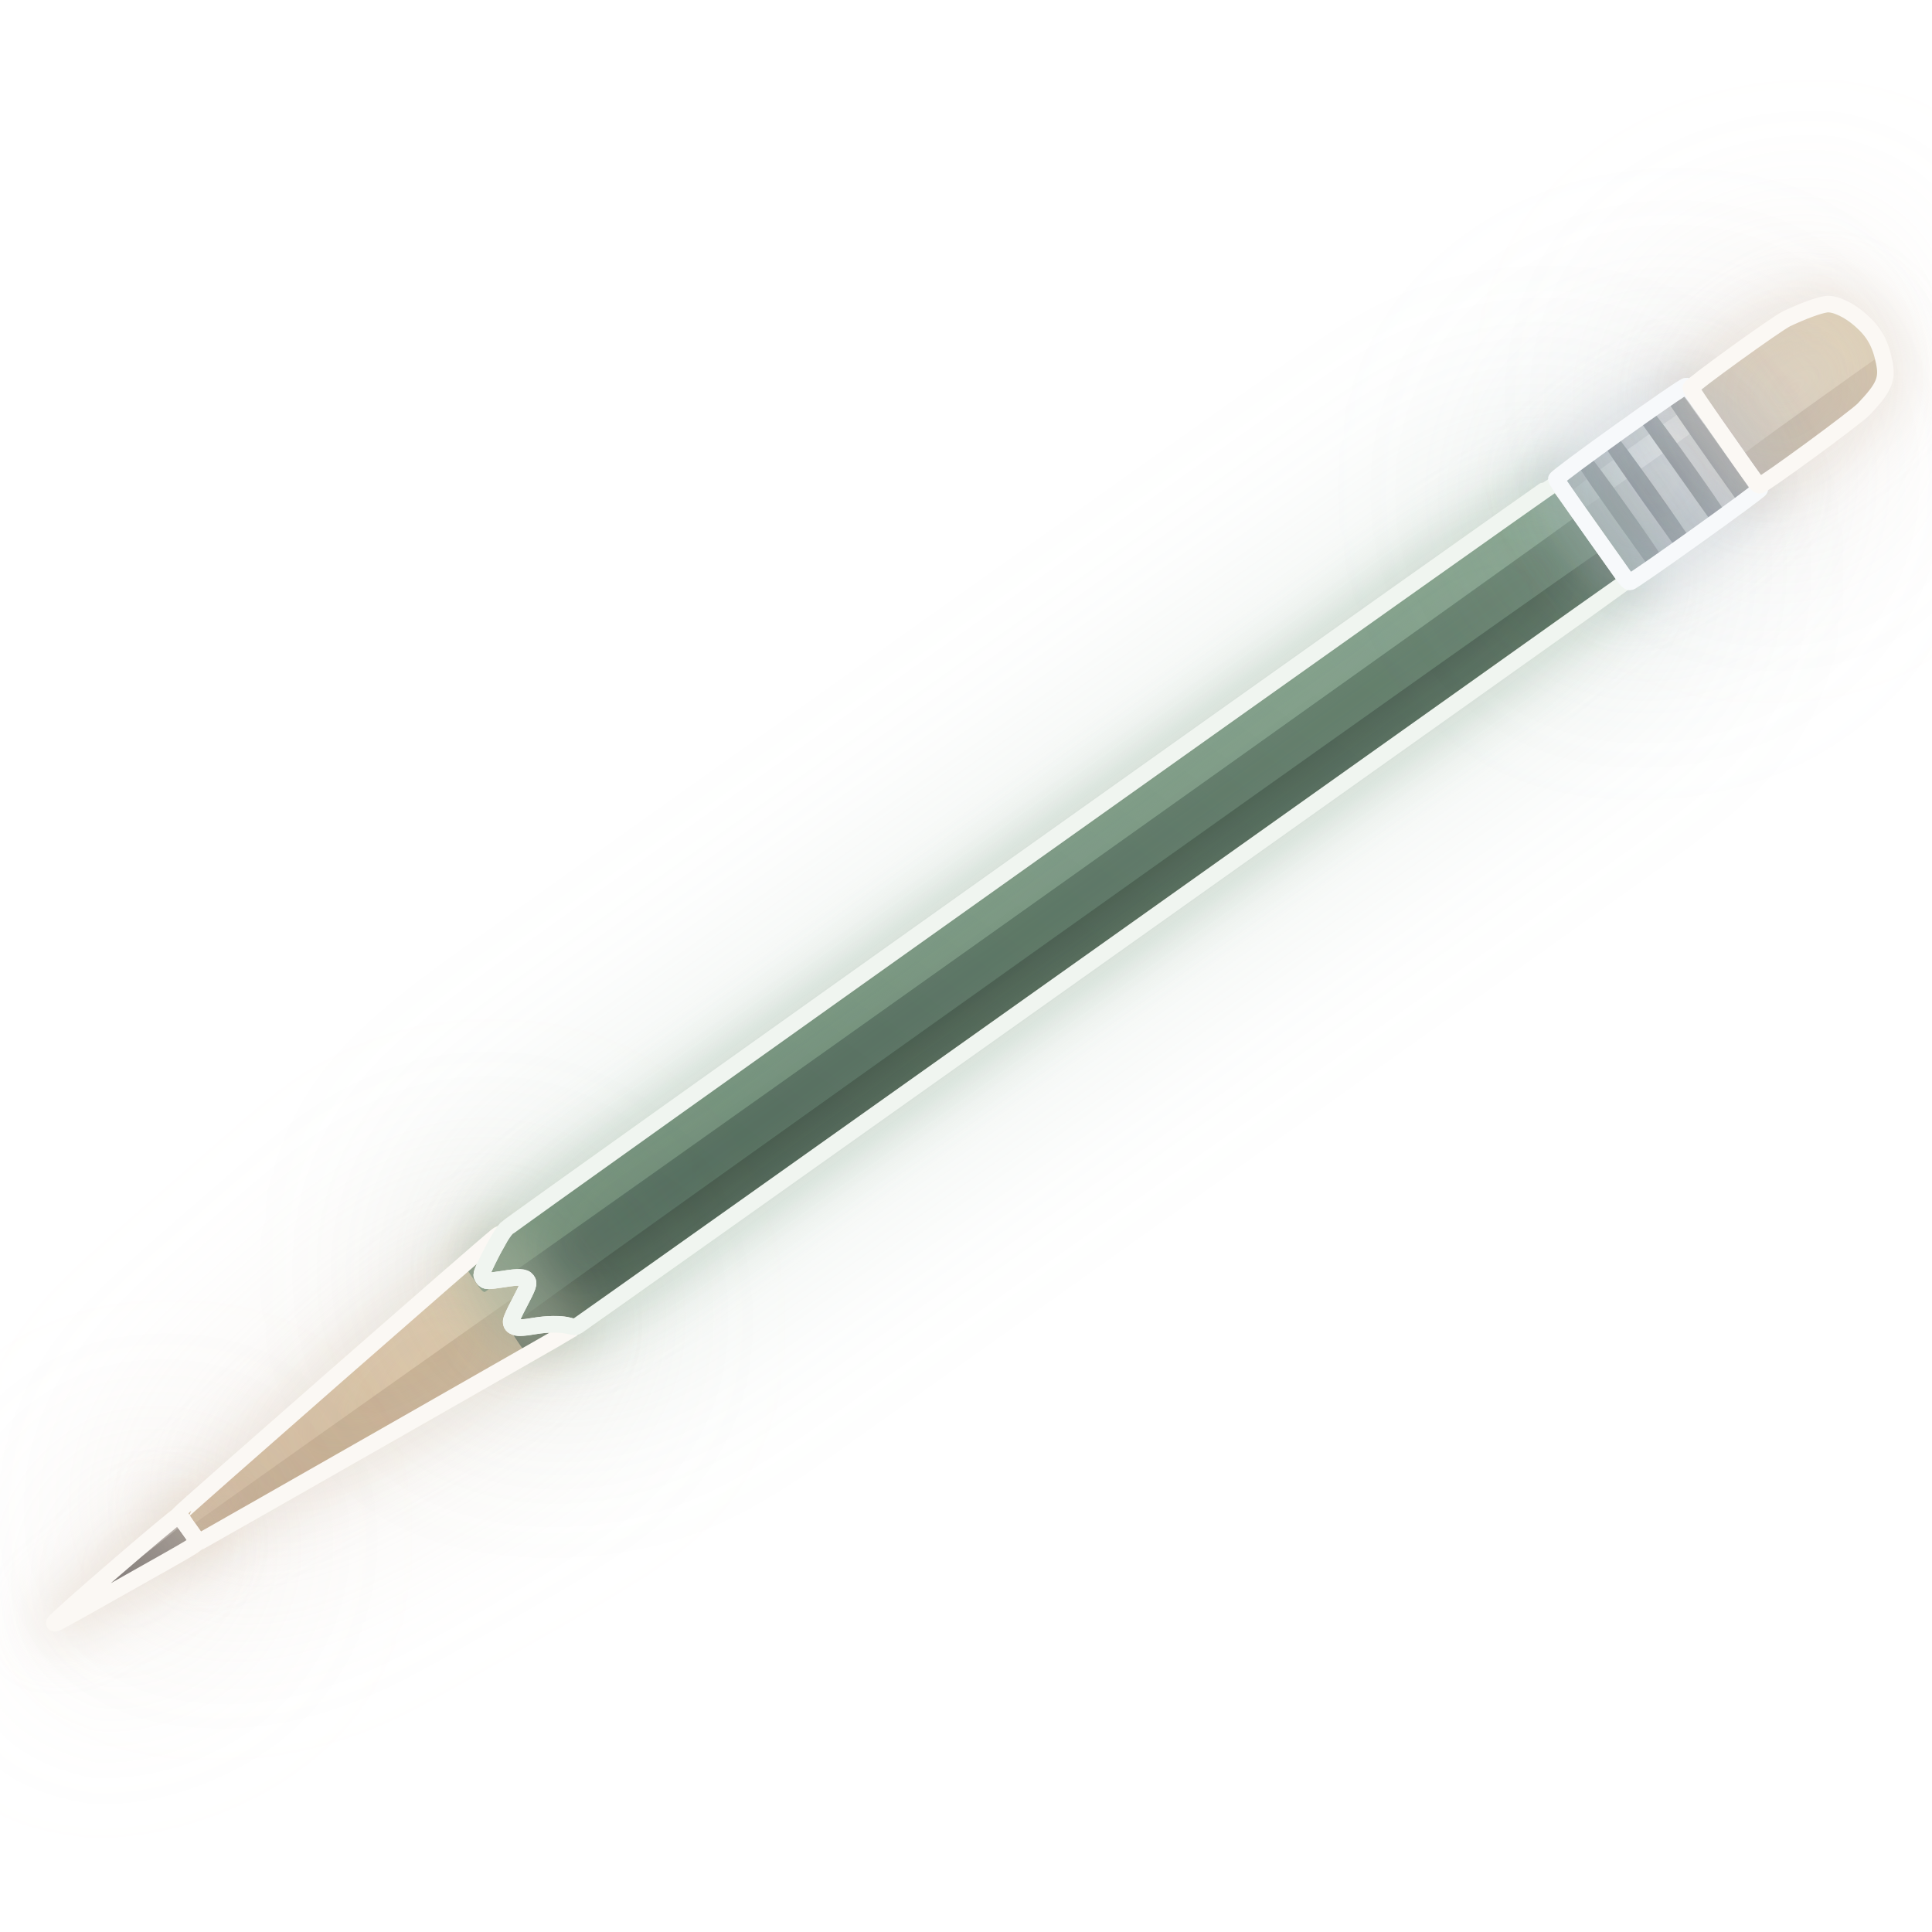
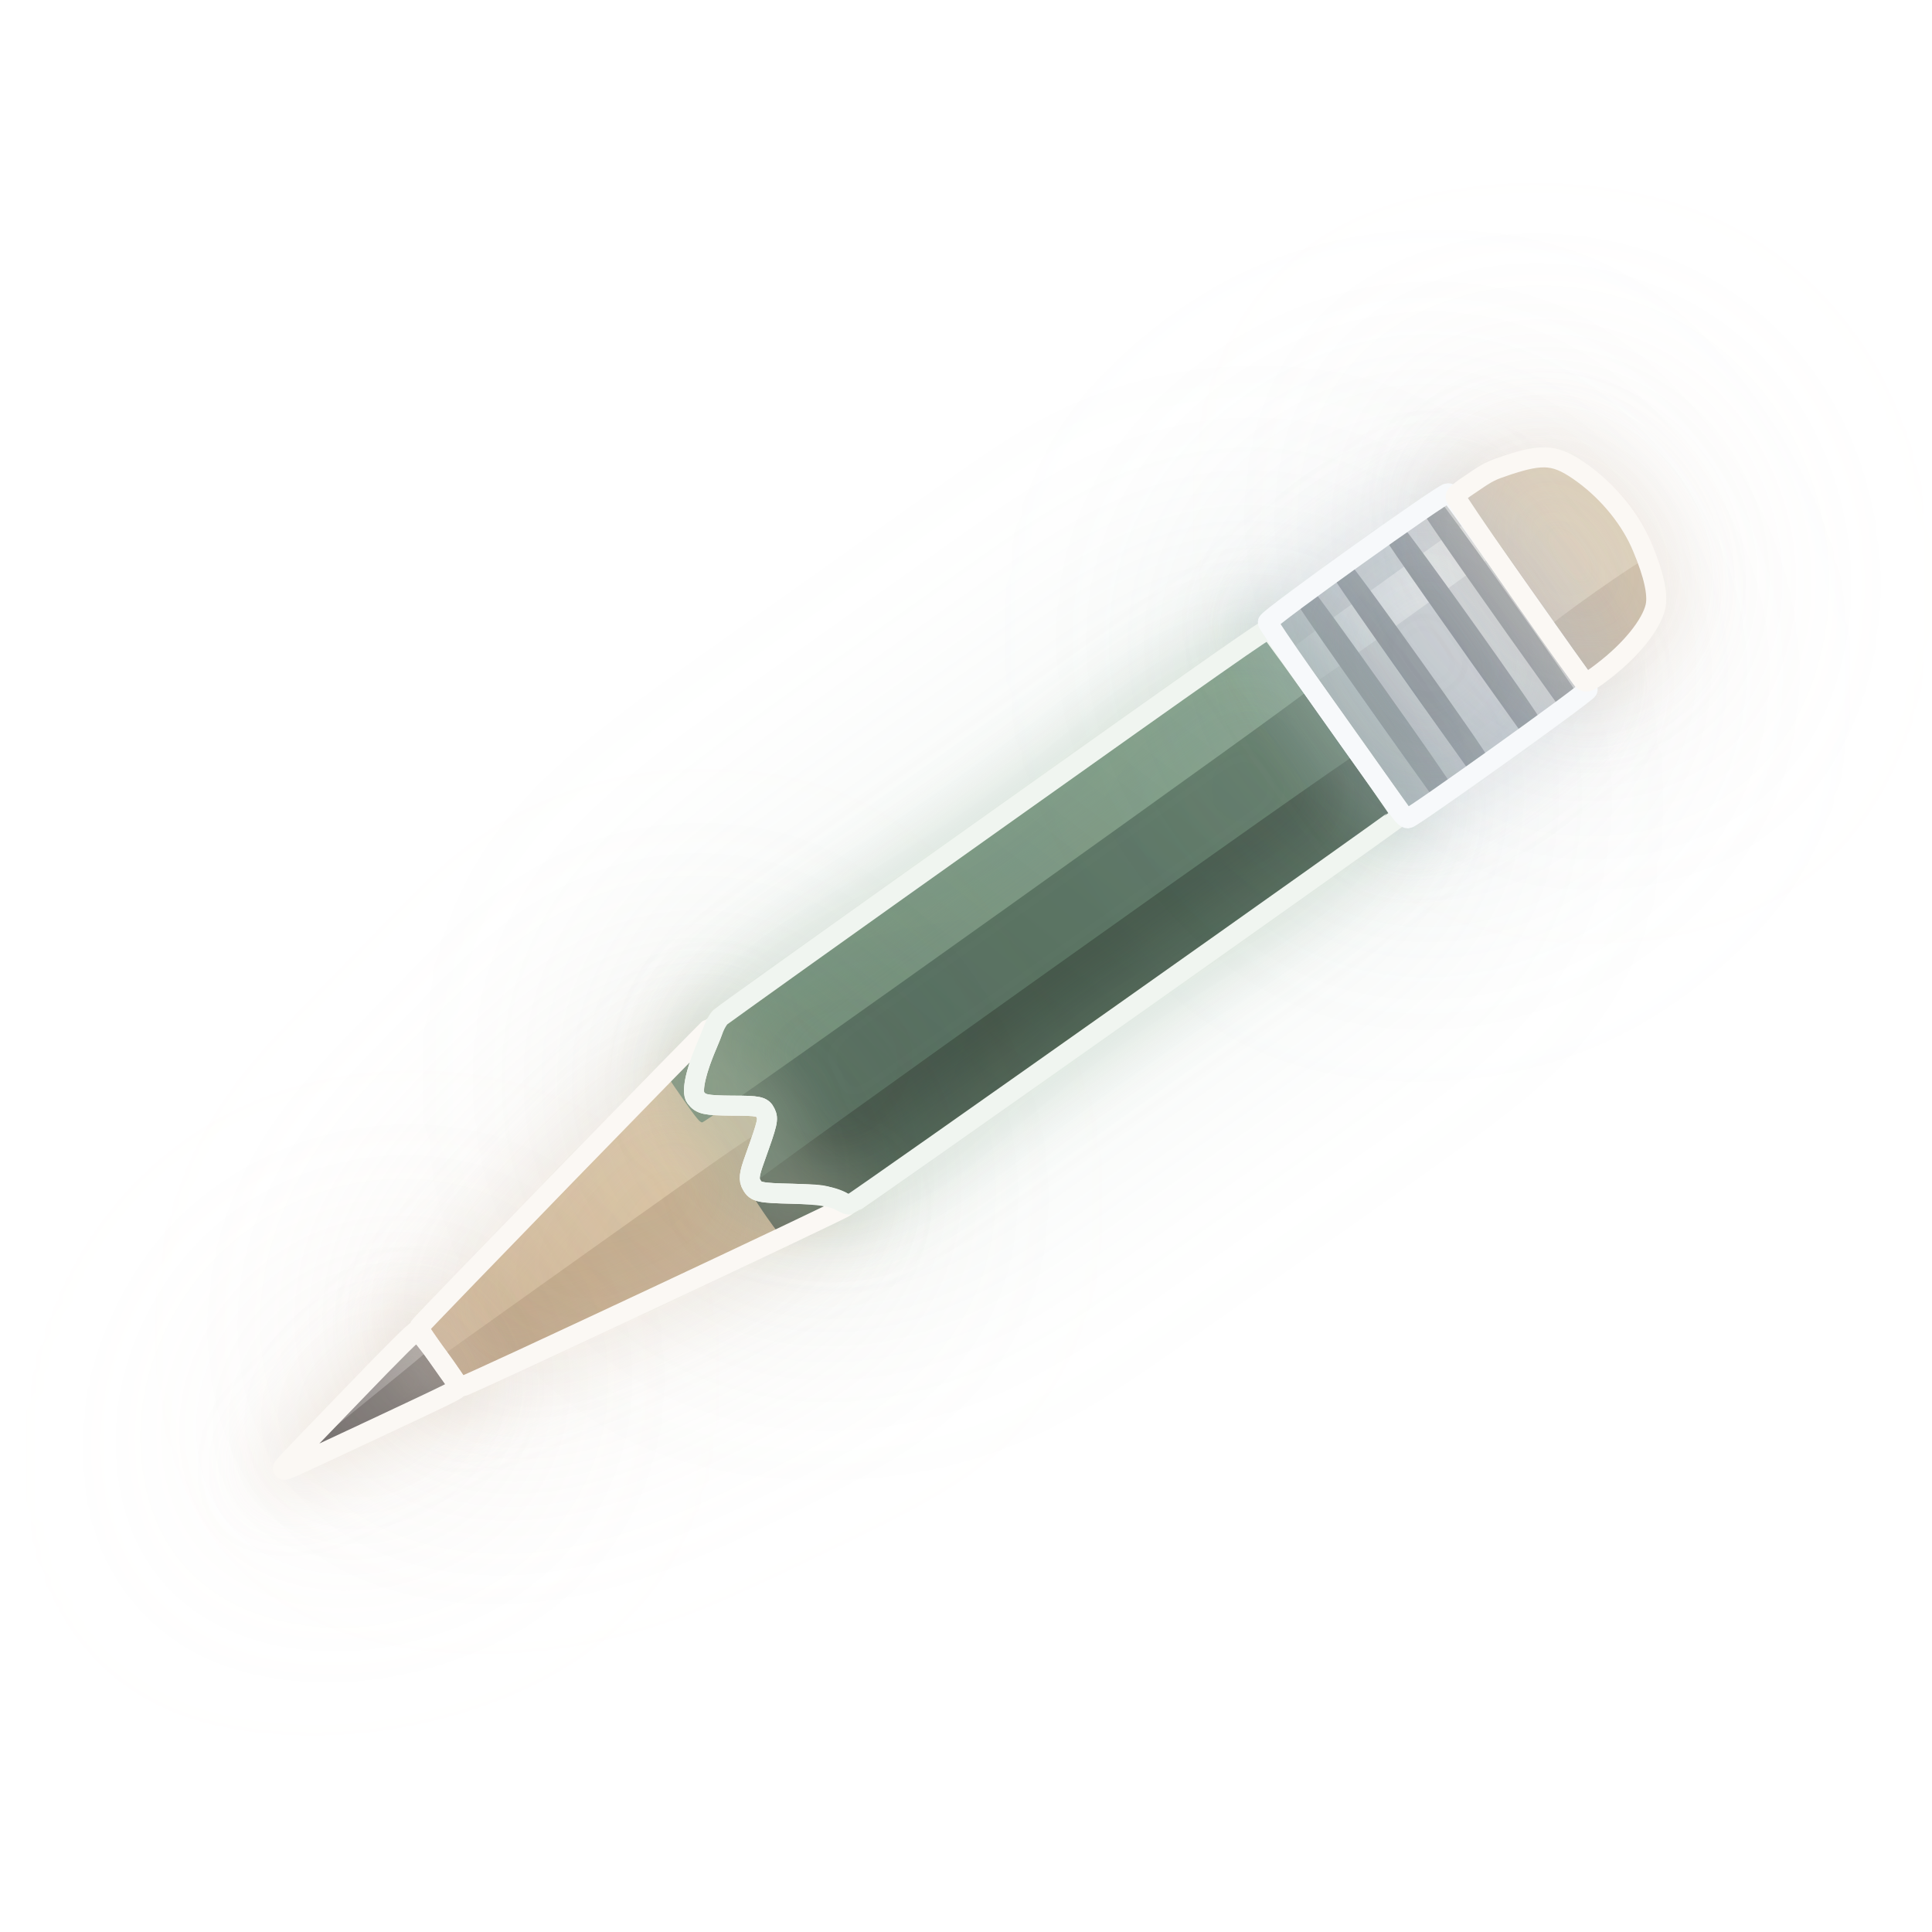
- <svg xmlns="http://www.w3.org/2000/svg" viewBox="30 17 1049 1049" width="512" height="512">
+ <svg xmlns="http://www.w3.org/2000/svg" viewBox="171 152 772 772" width="512" height="512">
  <defs>
-     <filter id="near" filterUnits="userSpaceOnUse" x="30" y="17" width="1049" height="1049">
-       <feGaussianBlur stdDeviation="14.4" />
+     <filter id="near" filterUnits="userSpaceOnUse" x="171" y="152" width="772" height="772">
+       <feGaussianBlur stdDeviation="12.8" />
    </filter>
-     <filter id="far" filterUnits="userSpaceOnUse" x="30" y="17" width="1049" height="1049">
-       <feGaussianBlur stdDeviation="54.0" />
+     <filter id="far" filterUnits="userSpaceOnUse" x="171" y="152" width="772" height="772">
+       <feGaussianBlur stdDeviation="48.0" />
    </filter>
    <linearGradient id="ink" x1="1" y1="0" x2="0" y2="1">
      <stop offset="0" stop-color="#56725E" />
      <stop offset="0.5" stop-color="#45604F" />
      <stop offset="1" stop-color="#354D3F" />
    </linearGradient>
    <linearGradient id="ink-light" x1="1" y1="0" x2="0" y2="1">
      <stop offset="0" stop-color="#7E9C86" />
      <stop offset="0.5" stop-color="#6B8973" />
      <stop offset="1" stop-color="#58765F" />
    </linearGradient>
    <linearGradient id="ink-deep" x1="1" y1="0" x2="0" y2="1">
      <stop offset="0" stop-color="#34493B" />
      <stop offset="0.5" stop-color="#2B3E31" />
      <stop offset="1" stop-color="#223227" />
    </linearGradient>
    <linearGradient id="belly" x1="1" y1="0" x2="0" y2="1">
      <stop offset="0" stop-color="#E2D2B2" />
      <stop offset="0.5" stop-color="#D9CDBB" />
      <stop offset="1" stop-color="#C8C5C2" />
    </linearGradient>
    <linearGradient id="belly-light" x1="1" y1="0" x2="0" y2="1">
      <stop offset="0" stop-color="#EAE0CC" />
      <stop offset="0.5" stop-color="#E2D9CB" />
      <stop offset="1" stop-color="#D6D1CB" />
    </linearGradient>
    <linearGradient id="cedar" x1="1" y1="0" x2="0" y2="1">
      <stop offset="0" stop-color="#E6CFAE" />
      <stop offset="0.5" stop-color="#D6BC98" />
      <stop offset="1" stop-color="#C2A582" />
    </linearGradient>
    <linearGradient id="wood" x1="1" y1="0" x2="0" y2="1">
      <stop offset="0" stop-color="#5E4130" />
      <stop offset="0.5" stop-color="#4C3326" />
      <stop offset="1" stop-color="#3B271D" />
    </linearGradient>
    <linearGradient id="wood-light" x1="1" y1="0" x2="0" y2="1">
      <stop offset="0" stop-color="#7A5841" />
      <stop offset="0.5" stop-color="#664834" />
      <stop offset="1" stop-color="#523928" />
    </linearGradient>
    <linearGradient id="belly-deep" x1="1" y1="0" x2="0" y2="1">
      <stop offset="0" stop-color="#CDBBA0" />
      <stop offset="0.5" stop-color="#C2B4A2" />
      <stop offset="1" stop-color="#B4ACA3" />
    </linearGradient>
+     <linearGradient id="film" x1="1" y1="0" x2="0" y2="1">
+       <stop offset="0" stop-color="#E3A35E" />
+       <stop offset="0.5" stop-color="#C98443" />
+       <stop offset="1" stop-color="#A86A30" />
+     </linearGradient>
+     <linearGradient id="film-deep" x1="1" y1="0" x2="0" y2="1">
+       <stop offset="0" stop-color="#B8783A" />
+       <stop offset="0.5" stop-color="#9C6230" />
+       <stop offset="1" stop-color="#7E4E26" />
+     </linearGradient>
    <linearGradient id="cedar-deep" x1="1" y1="0" x2="0" y2="1">
      <stop offset="0" stop-color="#C9AE8B" />
      <stop offset="0.5" stop-color="#B89B78" />
      <stop offset="1" stop-color="#A38666" />
    </linearGradient>
    <linearGradient id="graphite" x1="1" y1="0" x2="0" y2="1">
      <stop offset="0" stop-color="#5A5A5E" />
      <stop offset="0.5" stop-color="#45454A" />
      <stop offset="1" stop-color="#333337" />
    </linearGradient>
    <linearGradient id="graphite-light" x1="1" y1="0" x2="0" y2="1">
      <stop offset="0" stop-color="#8E8F95" />
      <stop offset="0.5" stop-color="#76777D" />
      <stop offset="1" stop-color="#606167" />
    </linearGradient>
    <linearGradient id="wood-deep" x1="1" y1="0" x2="0" y2="1">
      <stop offset="0" stop-color="#3E2A1F" />
      <stop offset="0.5" stop-color="#322219" />
      <stop offset="1" stop-color="#271A13" />
    </linearGradient>
    <linearGradient id="metal" x1="1" y1="0" x2="0" y2="1">
      <stop offset="0" stop-color="#E6E9EC" />
      <stop offset="0.5" stop-color="#C3C9CF" />
      <stop offset="1" stop-color="#959CA3" />
    </linearGradient>
    <linearGradient id="metal-deep" x1="1" y1="0" x2="0" y2="1">
      <stop offset="0" stop-color="#A3AAB1" />
      <stop offset="0.5" stop-color="#868E96" />
      <stop offset="1" stop-color="#6A727A" />
    </linearGradient>
    <linearGradient id="metal-light" x1="1" y1="0" x2="0" y2="1">
      <stop offset="0" stop-color="#F4F6F8" />
      <stop offset="0.5" stop-color="#DADFE3" />
      <stop offset="1" stop-color="#B3BAC1" />
    </linearGradient>
  </defs>
  <g stroke="none" fill-rule="evenodd" opacity="0.9">
-     <path fill="url(#cedar)" d="M137.1 853.1C135.4 851.6 127.5 840.0 127.5 839.0C127.5 838.3 292.4 693.8 299.7 688.1C302.8 685.7 302.6 687.2 298.7 693.8C295.9 698.6 291.5 707.9 291.5 709.1C291.5 709.5 292.0 710.5 292.5 711.2C293.8 712.8 294.5 712.8 303.2 711.5C311.8 710.1 314.8 710.3 316.1 712.1C317.4 713.8 317.0 715.0 311.7 725.1C309.3 729.6 307.5 733.6 307.5 734.4C307.5 737.8 310.9 738.6 319.8 737.0C329.3 735.4 339.4 735.8 340.2 737.9C340.4 738.3 340.4 738.8 340.1 739.0C339.6 739.5 139.8 853.4 138.9 853.8C138.5 853.9 137.7 853.6 137.1 853.1Z" />
-     <path fill="url(#cedar-deep)" d="M65.5 894.6C65.5 894.4 67.0 893.1 68.9 891.7C78.8 884.2 314.1 717.5 314.7 717.5C316.0 717.5 315.6 718.8 313.3 722.9C312.1 725.0 310.2 728.5 309.2 730.7L307.4 734.6L308.4 735.9C309.7 737.7 314.2 737.9 322.4 736.5C333.0 734.7 343.4 736.0 340.5 738.7C340.0 739.2 88.5 882.8 69.8 893.3C67.3 894.6 65.5 895.2 65.5 894.6Z" />
-     <path fill="url(#graphite)" d="M59.5 898.1C59.5 896.8 125.4 839.9 126.7 840.1C127.8 840.3 137.0 852.7 137.0 854.0C137.0 855.4 136.7 855.6 99.0 876.8C60.2 898.7 59.5 899.1 59.5 898.1Z" />
-     <path fill="url(#graphite-light)" d="M75.5 884.8C78.9 881.0 126.2 841.0 127.3 841.0C128.4 841.0 129.6 842.6 129.4 843.9C129.3 844.9 125.8 847.8 111.2 858.9C93.4 872.4 78.6 883.4 75.8 885.2L74.2 886.1L75.5 884.8Z" />
-     <path fill="url(#ink)" d="M310.0 737.6C306.5 736.4 306.7 734.5 311.7 725.1C317.0 715.0 317.4 713.8 316.1 712.1C314.8 710.3 311.8 710.1 303.2 711.5C294.4 712.8 293.8 712.8 292.5 711.1C291.1 709.3 291.3 708.5 294.9 701.2C298.7 693.3 302.8 686.3 305.0 684.0C307.0 681.7 873.6 279.0 874.7 279.0C875.1 279.0 876.1 279.8 876.9 280.9C879.5 284.2 912.5 330.9 912.8 331.6C912.9 332.0 912.7 332.6 912.4 333.1C911.9 333.7 348.9 733.4 343.7 736.8C342.5 737.6 342.2 737.6 338.7 736.8C333.7 735.7 327.0 735.8 320.0 737.0C314.3 738.0 311.4 738.2 310.0 737.6Z" />
-     <path fill="url(#ink-light)" d="M289.8 715.4C283.5 706.4 282.5 704.7 282.6 703.8C282.7 703.2 287.1 698.9 293.4 693.5C303.9 684.3 306.9 682.1 589.0 481.6C793.1 336.5 874.3 279.0 875.1 279.1C876.6 279.3 887.6 294.6 887.4 296.1C887.2 297.4 294.8 718.4 293.2 718.5C292.4 718.5 291.4 717.6 289.8 715.4Z" />
-     <path fill="url(#ink-deep)" d="M315.3 751.1C312.5 748.0 306.5 738.6 306.6 737.6C306.8 735.9 898.6 315.0 900.5 315.1C902.1 315.3 913.1 330.1 912.9 331.9C912.8 332.9 861.5 369.5 627.8 535.3C345.0 736.0 342.7 737.6 330.2 744.8C323.2 748.7 317.2 752.0 316.8 752.0C316.5 752.0 315.8 751.6 315.3 751.1Z" />
-     <path fill="url(#metal)" d="M911.8 329.9C889.1 298.2 875.0 278.0 875.0 277.1C875.0 275.7 943.9 226.3 945.6 226.6C946.4 226.7 951.8 234.1 964.6 252.2C974.4 266.3 983.2 278.6 984.0 279.7C984.8 280.8 985.5 282.1 985.5 282.6C985.5 283.7 916.6 333.0 915.0 333.0C914.3 333.0 913.2 332.0 911.8 329.9Z" />
-     <path fill="url(#metal-light)" d="M883.8 290.6C882.3 288.5 881.0 286.2 881.0 285.6C881.0 284.2 949.9 234.8 951.6 235.1C953.1 235.3 958.7 243.1 958.3 244.4C957.9 245.6 888.9 294.5 887.5 294.5C886.8 294.5 885.7 293.3 883.8 290.6Z" />
-     <path fill="url(#metal-deep)" d="M923.3 321.9C896.0 283.9 886.5 270.1 886.6 269.0C886.8 267.5 891.3 263.9 892.7 264.1C894.0 264.3 932.5 318.2 932.5 319.9C932.5 321.2 928.0 325.0 926.5 325.0C925.8 325.0 924.7 323.8 923.3 321.9Z" />
-     <path fill="url(#metal-deep)" d="M937.8 311.4C915.1 279.8 901.0 259.5 901.0 258.6C901.0 257.2 906.0 253.4 907.6 253.6C908.8 253.8 947.5 308.1 947.5 309.6C947.5 310.7 942.4 314.5 941.0 314.5C940.3 314.5 939.3 313.5 937.8 311.4Z" />
-     <path fill="url(#metal-deep)" d="M958.3 298.9C957.7 298.0 949.9 287.0 941.0 274.5C932.1 262.0 923.8 250.3 922.6 248.6C921.0 246.3 920.5 245.2 920.7 244.4C921.1 243.0 925.7 239.9 927.1 240.1C928.5 240.3 967.1 294.3 966.9 295.7C966.7 297.0 962.1 300.5 960.7 300.5C960.0 300.5 959.1 299.9 958.3 298.9Z" />
-     <path fill="url(#metal-deep)" d="M972.6 288.1C957.0 266.4 935.2 235.2 935.2 234.4C935.2 232.9 939.8 229.4 941.5 229.6C942.7 229.8 942.6 229.6 972.8 272.1C982.7 286.1 982.6 285.7 978.5 288.4C975.3 290.5 974.3 290.4 972.6 288.1Z" />
-     <path fill="url(#belly)" d="M983.5 279.1C973.8 265.9 948.0 228.5 948.0 227.7C948.0 226.3 994.7 192.6 1000.0 190.1C1009.1 185.8 1017.0 182.9 1021.4 182.2C1025.9 181.5 1033.6 185.0 1040.1 190.7C1047.4 197.1 1050.9 203.2 1053.0 213.4C1055.0 222.9 1053.1 227.4 1042.0 239.1C1037.8 243.6 987.4 280.5 985.5 280.5C985.0 280.5 984.1 279.9 983.5 279.1Z" />
-     <path fill="url(#belly-deep)" d="M982.6 277.9C976.0 268.9 974.5 266.5 974.5 265.6C974.5 264.8 982.8 258.6 1012.3 237.5C1033.1 222.6 1050.4 210.3 1050.8 210.2C1052.6 209.5 1054.3 216.5 1053.5 221.2C1052.6 226.8 1050.4 230.3 1042.0 239.1C1037.8 243.6 987.4 280.5 985.5 280.5C984.9 280.5 983.8 279.5 982.6 277.9Z" />
+     <path fill="url(#cedar)" d="M353.3 704.4C350.1 700.1 339.3 684.6 338.9 683.7C338.6 683.1 338.6 682.3 338.8 681.9C339.7 680.5 454.6 562.2 455.3 562.1C456.5 561.8 456.1 563.5 453.8 568.9C449.2 579.5 447.2 588.2 448.9 590.5C451.0 593.3 452.8 593.7 463.5 593.8C474.2 593.8 475.7 594.1 476.9 596.7C478.1 599.3 477.8 600.4 472.6 615.0C470.3 621.3 470.1 623.4 471.4 625.5C473.0 628.4 474.6 628.7 487.5 629.0C498.4 629.3 499.5 629.4 503.3 630.7C508.1 632.2 509.5 633.1 508.8 634.2C508.1 635.2 357.2 706.0 355.7 706.0C355.0 706.0 354.1 705.4 353.3 704.4Z" />
+     <path fill="url(#cedar-deep)" d="M287.0 737.6C287.0 736.9 280.7 741.4 387.2 665.5C483.0 597.3 478.3 600.4 476.1 606.5C470.7 621.3 470.3 622.8 471.7 625.5C473.1 628.1 474.9 628.5 485.6 628.5C494.4 628.5 495.9 628.6 500.2 629.7C507.9 631.7 510.1 632.9 509.1 634.3C508.7 634.9 290.2 737.3 288.3 737.8C287.5 738.0 287.0 737.9 287.0 737.6Z" />
+     <path fill="url(#graphite)" d="M284.2 739.0C283.8 738.3 281.5 740.8 311.4 709.8C329.4 691.1 336.8 683.8 337.6 683.8C338.8 683.8 354.0 704.4 354.0 706.1C354.0 707.3 355.0 706.8 319.0 723.7C283.1 740.5 284.7 739.8 284.2 739.0Z" />
+     <path fill="url(#graphite-light)" d="M292.5 730.9C292.5 730.0 337.6 685.5 338.6 685.5C339.7 685.5 342.5 689.1 342.5 690.4C342.5 691.6 342.6 691.5 313.8 714.9C294.9 730.3 292.5 732.1 292.5 730.9Z" />
+     <path fill="url(#ink)" d="M508.5 632.8C504.1 630.1 499.7 629.4 487.5 629.0C474.6 628.7 473.0 628.4 471.4 625.5C470.1 623.4 470.3 621.3 472.6 615.0C477.9 600.2 478.1 599.1 476.8 596.6C475.5 594.1 474.1 593.8 463.5 593.8C452.8 593.7 451.1 593.3 449.1 590.7C447.3 588.5 448.7 581.2 452.8 571.3C454.1 568.3 455.7 564.4 456.3 562.7C457.0 561.0 458.1 559.1 458.9 558.4C459.6 557.7 509.0 522.4 568.7 480.0C657.2 417.1 677.3 403.0 678.1 403.3C679.2 403.8 730.5 475.9 730.5 477.0C730.5 477.4 730.3 478.0 730.1 478.3C729.4 479.4 511.8 633.2 510.8 633.3C510.2 633.4 509.2 633.2 508.5 632.8Z" />
+     <path fill="url(#ink-light)" d="M446.9 595.4C444.9 592.6 442.0 588.4 440.4 586.1C438.8 583.8 437.5 581.5 437.5 580.9C437.5 580.1 440.8 576.4 447.9 569.2L458.2 558.6L567.6 480.7C645.0 425.7 677.4 403.0 678.1 403.1C679.6 403.3 695.0 425.3 694.9 426.9C694.7 428.4 453.6 600.4 451.6 600.5C450.8 600.5 449.7 599.3 446.9 595.4Z" />
+     <path fill="url(#ink-deep)" d="M481.6 644.1C476.8 637.9 469.9 627.4 470.1 626.4C470.3 624.9 711.7 453.0 713.5 453.1C715.1 453.3 731.1 475.1 730.9 476.9C730.8 477.9 710.7 492.4 620.8 556.0L510.9 633.8L497.8 639.9C490.6 643.3 484.4 646.0 483.9 646.0C483.5 646.0 482.4 645.2 481.6 644.1Z" />
+     <path fill="url(#metal)" d="M730.6 476.4C701.1 435.3 677.5 401.6 677.6 400.6C677.8 398.9 747.6 349.0 749.5 349.1C750.9 349.3 748.9 346.5 781.0 392.0C792.3 408.1 802.5 422.4 803.6 423.9C804.8 425.5 805.5 427.0 805.4 427.6C805.2 428.9 735.3 478.9 733.6 479.0C732.8 479.0 732.0 478.2 730.6 476.4Z" />
+     <path fill="url(#metal-light)" d="M690.0 419.6C687.2 415.6 686.0 413.4 686.1 412.6C686.2 411.6 693.3 406.2 721.5 386.0C740.9 372.0 757.1 360.5 757.5 360.5C759.1 360.5 767.8 372.4 767.3 373.9C766.9 375.1 696.4 425.5 695.1 425.5C694.4 425.5 692.9 423.8 690.0 419.6Z" />
+     <path fill="url(#metal-deep)" d="M742.1 468.4C719.1 436.4 689.0 393.5 689.0 392.7C689.0 391.0 693.8 387.2 695.5 387.7C696.7 388.1 750.7 464.1 750.9 465.7C751.0 466.7 750.5 467.4 748.5 469.0C745.1 471.6 744.4 471.6 742.1 468.4Z" />
+     <path fill="url(#metal-deep)" d="M756.6 457.9C732.7 424.6 703.5 383.0 703.5 382.2C703.5 380.8 708.7 376.9 710.2 377.1C711.5 377.3 766.0 453.7 766.0 455.4C766.0 456.7 761.2 460.5 759.5 460.5C758.9 460.5 757.8 459.6 756.6 457.9Z" />
+     <path fill="url(#metal-deep)" d="M777.6 442.9C753.7 409.6 724.5 368.0 724.5 367.2C724.5 365.8 729.7 361.9 731.2 362.1C732.5 362.3 787.0 438.7 787.0 440.4C787.0 441.7 782.2 445.5 780.5 445.5C779.9 445.5 778.8 444.6 777.6 442.9Z" />
+     <path fill="url(#metal-deep)" d="M792.6 432.4C768.5 398.8 739.5 357.5 739.5 356.6C739.5 355.1 744.5 351.3 745.9 351.7C747.2 352.1 801.2 428.0 801.4 429.7C801.5 430.7 801.0 431.4 799.0 433.0C795.6 435.6 794.9 435.6 792.6 432.4Z" />
+     <path fill="url(#belly)" d="M803.0 423.1C788.2 403.0 752.5 351.5 752.6 350.5C752.7 349.6 754.2 348.3 759.5 344.8C765.6 340.6 766.9 340.0 773.2 337.9C788.0 333.0 793.0 333.6 803.6 341.3C814.0 348.9 822.8 359.8 827.3 370.8C831.8 381.5 833.6 389.5 832.5 394.4C830.8 401.7 822.7 411.8 811.4 420.4C805.6 424.9 804.5 425.2 803.0 423.1Z" />
+     <path fill="url(#belly-deep)" d="M802.1 421.9C794.1 410.9 789.4 403.9 789.6 402.9C789.8 401.3 827.3 374.9 828.5 375.5C830.4 376.5 832.5 384.2 832.6 390.4C832.7 394.4 832.6 395.1 831.1 398.2C829.2 402.3 823.6 409.7 819.7 413.5C815.4 417.6 806.2 424.5 805.1 424.5C804.4 424.5 803.3 423.6 802.1 421.9Z" />
  </g>
-   <g fill="none" stroke-width="9.0" stroke-linejoin="round" stroke-linecap="round">
-     <path d="M137.1 853.1C135.4 851.6 127.5 840.0 127.5 839.0C127.5 838.3 292.4 693.8 299.7 688.1C302.8 685.7 302.6 687.2 298.7 693.8C295.9 698.6 291.5 707.9 291.5 709.1C291.5 709.5 292.0 710.5 292.5 711.2C293.8 712.8 294.5 712.8 303.2 711.5C311.8 710.1 314.8 710.3 316.1 712.1C317.4 713.8 317.0 715.0 311.7 725.1C309.3 729.6 307.5 733.6 307.5 734.4C307.5 737.8 310.9 738.6 319.8 737.0C329.3 735.4 339.4 735.8 340.2 737.9C340.4 738.3 340.4 738.8 340.1 739.0C339.6 739.5 139.8 853.4 138.9 853.8C138.5 853.9 137.7 853.6 137.1 853.1Z" stroke="#D4C4B4" stroke-width="45.0" opacity="0.22" filter="url(#far)" />
-     <path d="M137.1 853.1C135.4 851.6 127.5 840.0 127.5 839.0C127.5 838.3 292.4 693.8 299.7 688.1C302.8 685.7 302.6 687.2 298.7 693.8C295.9 698.6 291.5 707.9 291.5 709.1C291.5 709.5 292.0 710.5 292.5 711.2C293.8 712.8 294.5 712.8 303.2 711.5C311.8 710.1 314.8 710.3 316.1 712.1C317.4 713.8 317.0 715.0 311.7 725.1C309.3 729.6 307.5 733.6 307.5 734.4C307.5 737.8 310.9 738.6 319.8 737.0C329.3 735.4 339.4 735.8 340.2 737.9C340.4 738.3 340.4 738.8 340.1 739.0C339.6 739.5 139.8 853.4 138.9 853.8C138.5 853.9 137.7 853.6 137.1 853.1Z" stroke="#D4C4B4" stroke-width="19.8" opacity="0.48" filter="url(#near)" />
-     <path d="M59.5 898.1C59.5 896.8 125.4 839.9 126.7 840.1C127.8 840.3 137.0 852.7 137.0 854.0C137.0 855.4 136.7 855.6 99.0 876.8C60.2 898.7 59.5 899.1 59.5 898.1Z" stroke="#D4C4B4" stroke-width="45.0" opacity="0.22" filter="url(#far)" />
-     <path d="M59.5 898.1C59.5 896.8 125.4 839.9 126.7 840.1C127.8 840.3 137.0 852.7 137.0 854.0C137.0 855.4 136.7 855.6 99.0 876.8C60.2 898.7 59.5 899.1 59.5 898.1Z" stroke="#D4C4B4" stroke-width="19.8" opacity="0.48" filter="url(#near)" />
-     <path d="M310.0 737.6C306.5 736.4 306.7 734.5 311.7 725.1C317.0 715.0 317.4 713.8 316.1 712.1C314.8 710.3 311.8 710.1 303.2 711.5C294.4 712.8 293.8 712.8 292.5 711.1C291.1 709.3 291.3 708.5 294.9 701.2C298.7 693.3 302.8 686.3 305.0 684.0C307.0 681.7 873.6 279.0 874.7 279.0C875.1 279.0 876.1 279.8 876.9 280.9C879.5 284.2 912.5 330.9 912.8 331.6C912.9 332.0 912.7 332.6 912.4 333.1C911.9 333.7 348.9 733.4 343.7 736.8C342.5 737.6 342.2 737.6 338.7 736.8C333.7 735.7 327.0 735.8 320.0 737.0C314.3 738.0 311.4 738.2 310.0 737.6Z" stroke="#86A68E" stroke-width="45.0" opacity="0.22" filter="url(#far)" />
-     <path d="M310.0 737.6C306.5 736.4 306.7 734.5 311.7 725.1C317.0 715.0 317.4 713.8 316.1 712.1C314.8 710.3 311.8 710.1 303.2 711.5C294.4 712.8 293.8 712.8 292.5 711.1C291.1 709.3 291.3 708.5 294.9 701.2C298.7 693.3 302.8 686.3 305.0 684.0C307.0 681.7 873.6 279.0 874.7 279.0C875.1 279.0 876.1 279.8 876.9 280.9C879.5 284.2 912.5 330.9 912.8 331.6C912.9 332.0 912.7 332.6 912.4 333.1C911.9 333.7 348.9 733.4 343.7 736.8C342.5 737.6 342.2 737.6 338.7 736.8C333.7 735.7 327.0 735.8 320.0 737.0C314.3 738.0 311.4 738.2 310.0 737.6Z" stroke="#86A68E" stroke-width="19.8" opacity="0.48" filter="url(#near)" />
-     <path d="M911.8 329.9C889.1 298.2 875.0 278.0 875.0 277.1C875.0 275.7 943.9 226.3 945.6 226.6C946.4 226.7 951.8 234.1 964.6 252.2C974.4 266.3 983.2 278.6 984.0 279.7C984.8 280.8 985.5 282.1 985.5 282.6C985.5 283.7 916.6 333.0 915.0 333.0C914.3 333.0 913.2 332.0 911.8 329.9Z" stroke="#AEB9C4" stroke-width="45.0" opacity="0.22" filter="url(#far)" />
-     <path d="M911.8 329.9C889.1 298.2 875.0 278.0 875.0 277.1C875.0 275.7 943.9 226.3 945.6 226.6C946.4 226.7 951.8 234.1 964.6 252.2C974.4 266.3 983.2 278.6 984.0 279.7C984.8 280.8 985.5 282.1 985.5 282.6C985.5 283.7 916.6 333.0 915.0 333.0C914.3 333.0 913.2 332.0 911.8 329.9Z" stroke="#AEB9C4" stroke-width="19.8" opacity="0.48" filter="url(#near)" />
-     <path d="M983.5 279.1C973.8 265.9 948.0 228.5 948.0 227.7C948.0 226.3 994.7 192.6 1000.0 190.1C1009.1 185.8 1017.0 182.9 1021.4 182.2C1025.9 181.5 1033.6 185.0 1040.1 190.7C1047.4 197.1 1050.9 203.2 1053.0 213.4C1055.0 222.9 1053.1 227.4 1042.0 239.1C1037.8 243.6 987.4 280.5 985.5 280.5C985.0 280.5 984.1 279.9 983.5 279.1Z" stroke="#D4C4B4" stroke-width="45.0" opacity="0.22" filter="url(#far)" />
-     <path d="M983.5 279.1C973.8 265.9 948.0 228.5 948.0 227.7C948.0 226.3 994.7 192.6 1000.0 190.1C1009.1 185.8 1017.0 182.9 1021.4 182.2C1025.9 181.5 1033.6 185.0 1040.1 190.7C1047.4 197.1 1050.9 203.2 1053.0 213.4C1055.0 222.9 1053.1 227.4 1042.0 239.1C1037.8 243.6 987.4 280.5 985.5 280.5C985.0 280.5 984.1 279.9 983.5 279.1Z" stroke="#D4C4B4" stroke-width="19.8" opacity="0.48" filter="url(#near)" />
-     <path id="cone" d="M137.1 853.1C135.4 851.6 127.5 840.0 127.5 839.0C127.5 838.3 292.4 693.8 299.7 688.1C302.8 685.7 302.6 687.2 298.7 693.8C295.9 698.6 291.5 707.9 291.5 709.1C291.5 709.5 292.0 710.5 292.5 711.2C293.8 712.8 294.5 712.8 303.2 711.5C311.8 710.1 314.8 710.3 316.1 712.1C317.4 713.8 317.0 715.0 311.7 725.1C309.3 729.6 307.5 733.6 307.5 734.4C307.5 737.8 310.9 738.6 319.8 737.0C329.3 735.4 339.4 735.8 340.2 737.9C340.4 738.3 340.4 738.8 340.1 739.0C339.6 739.5 139.8 853.4 138.9 853.8C138.5 853.9 137.7 853.6 137.1 853.1Z" stroke="#FBF8F4" />
-     <path id="lead" d="M59.5 898.1C59.5 896.8 125.4 839.9 126.7 840.1C127.8 840.3 137.0 852.7 137.0 854.0C137.0 855.4 136.7 855.6 99.0 876.8C60.2 898.7 59.5 899.1 59.5 898.1Z" stroke="#FBF8F4" />
-     <path id="body" d="M310.0 737.6C306.5 736.4 306.7 734.5 311.7 725.1C317.0 715.0 317.4 713.8 316.1 712.1C314.8 710.3 311.8 710.1 303.2 711.5C294.4 712.8 293.8 712.8 292.5 711.1C291.1 709.3 291.3 708.5 294.9 701.2C298.7 693.3 302.8 686.3 305.0 684.0C307.0 681.7 873.6 279.0 874.7 279.0C875.1 279.0 876.1 279.8 876.9 280.9C879.5 284.2 912.5 330.9 912.8 331.6C912.9 332.0 912.7 332.6 912.4 333.1C911.9 333.7 348.9 733.4 343.7 736.8C342.5 737.6 342.2 737.6 338.7 736.8C333.7 735.7 327.0 735.8 320.0 737.0C314.3 738.0 311.4 738.2 310.0 737.6Z" stroke="#F0F5F0" />
-     <path id="ferrule" d="M911.8 329.9C889.1 298.2 875.0 278.0 875.0 277.1C875.0 275.7 943.9 226.3 945.6 226.6C946.4 226.7 951.8 234.1 964.6 252.2C974.4 266.3 983.2 278.6 984.0 279.7C984.8 280.8 985.5 282.1 985.5 282.6C985.5 283.7 916.6 333.0 915.0 333.0C914.3 333.0 913.2 332.0 911.8 329.9Z" stroke="#F7F9FB" />
-     <path id="eraser" d="M983.5 279.1C973.8 265.9 948.0 228.5 948.0 227.7C948.0 226.3 994.7 192.6 1000.0 190.1C1009.1 185.8 1017.0 182.9 1021.4 182.2C1025.9 181.5 1033.6 185.0 1040.1 190.7C1047.4 197.1 1050.9 203.2 1053.0 213.4C1055.0 222.9 1053.1 227.4 1042.0 239.1C1037.8 243.6 987.4 280.5 985.5 280.5C985.0 280.5 984.1 279.9 983.5 279.1Z" stroke="#FBF8F4" />
+   <g fill="none" stroke-width="8.0" stroke-linejoin="round" stroke-linecap="round">
+     <path d="M353.3 704.4C350.1 700.1 339.3 684.6 338.9 683.7C338.6 683.1 338.6 682.3 338.8 681.9C339.7 680.5 454.6 562.2 455.3 562.1C456.5 561.8 456.1 563.5 453.8 568.9C449.2 579.5 447.2 588.2 448.9 590.5C451.0 593.3 452.8 593.7 463.5 593.8C474.2 593.8 475.7 594.1 476.9 596.7C478.1 599.3 477.8 600.4 472.6 615.0C470.3 621.3 470.1 623.4 471.4 625.5C473.0 628.4 474.6 628.7 487.5 629.0C498.4 629.3 499.5 629.4 503.3 630.7C508.1 632.2 509.5 633.1 508.8 634.2C508.1 635.2 357.2 706.0 355.7 706.0C355.0 706.0 354.1 705.4 353.3 704.4Z" stroke="#D4C4B4" stroke-width="40.0" opacity="0.17" filter="url(#far)" />
+     <path d="M353.3 704.4C350.1 700.1 339.3 684.6 338.9 683.7C338.6 683.1 338.6 682.3 338.8 681.9C339.7 680.5 454.6 562.2 455.3 562.1C456.5 561.8 456.1 563.5 453.8 568.9C449.2 579.5 447.2 588.2 448.9 590.5C451.0 593.3 452.8 593.7 463.5 593.8C474.2 593.8 475.7 594.1 476.9 596.7C478.1 599.3 477.8 600.4 472.6 615.0C470.3 621.3 470.1 623.4 471.4 625.5C473.0 628.4 474.6 628.7 487.5 629.0C498.4 629.3 499.5 629.4 503.3 630.7C508.1 632.2 509.5 633.1 508.8 634.2C508.1 635.2 357.2 706.0 355.7 706.0C355.0 706.0 354.1 705.4 353.3 704.4Z" stroke="#D4C4B4" stroke-width="17.6" opacity="0.36" filter="url(#near)" />
+     <path d="M284.2 739.0C283.8 738.3 281.5 740.8 311.4 709.8C329.4 691.1 336.8 683.8 337.6 683.8C338.8 683.8 354.0 704.4 354.0 706.1C354.0 707.3 355.0 706.8 319.0 723.7C283.1 740.5 284.7 739.8 284.2 739.0Z" stroke="#D4C4B4" stroke-width="40.0" opacity="0.17" filter="url(#far)" />
+     <path d="M284.2 739.0C283.8 738.3 281.5 740.8 311.4 709.8C329.4 691.1 336.8 683.8 337.6 683.8C338.8 683.8 354.0 704.4 354.0 706.1C354.0 707.3 355.0 706.8 319.0 723.7C283.1 740.5 284.7 739.8 284.2 739.0Z" stroke="#D4C4B4" stroke-width="17.6" opacity="0.36" filter="url(#near)" />
+     <path d="M508.5 632.8C504.1 630.1 499.7 629.4 487.5 629.0C474.6 628.7 473.0 628.4 471.4 625.5C470.1 623.4 470.3 621.3 472.6 615.0C477.9 600.2 478.1 599.1 476.8 596.6C475.5 594.1 474.1 593.8 463.5 593.8C452.8 593.7 451.1 593.3 449.1 590.7C447.3 588.5 448.7 581.2 452.8 571.3C454.1 568.3 455.7 564.4 456.3 562.7C457.0 561.0 458.1 559.1 458.9 558.4C459.6 557.7 509.0 522.4 568.7 480.0C657.2 417.1 677.3 403.0 678.1 403.3C679.2 403.8 730.5 475.9 730.5 477.0C730.5 477.4 730.3 478.0 730.1 478.3C729.4 479.4 511.8 633.2 510.8 633.3C510.2 633.4 509.2 633.2 508.5 632.8Z" stroke="#86A68E" stroke-width="40.0" opacity="0.17" filter="url(#far)" />
+     <path d="M508.5 632.8C504.1 630.1 499.7 629.4 487.5 629.0C474.6 628.7 473.0 628.4 471.4 625.5C470.1 623.4 470.3 621.3 472.6 615.0C477.9 600.2 478.1 599.1 476.8 596.6C475.5 594.1 474.1 593.8 463.5 593.8C452.8 593.7 451.1 593.3 449.1 590.7C447.3 588.5 448.7 581.2 452.8 571.3C454.1 568.3 455.7 564.4 456.3 562.7C457.0 561.0 458.1 559.1 458.9 558.4C459.6 557.7 509.0 522.4 568.7 480.0C657.2 417.1 677.3 403.0 678.1 403.3C679.2 403.8 730.5 475.9 730.5 477.0C730.5 477.4 730.3 478.0 730.1 478.3C729.4 479.4 511.8 633.2 510.8 633.3C510.2 633.4 509.2 633.2 508.5 632.8Z" stroke="#86A68E" stroke-width="17.6" opacity="0.36" filter="url(#near)" />
+     <path d="M730.6 476.4C701.1 435.3 677.5 401.6 677.6 400.6C677.8 398.9 747.6 349.0 749.5 349.1C750.9 349.3 748.9 346.5 781.0 392.0C792.3 408.1 802.5 422.4 803.6 423.9C804.8 425.5 805.5 427.0 805.4 427.6C805.2 428.9 735.3 478.9 733.6 479.0C732.8 479.0 732.0 478.2 730.6 476.4Z" stroke="#AEB9C4" stroke-width="40.0" opacity="0.17" filter="url(#far)" />
+     <path d="M730.6 476.4C701.1 435.3 677.5 401.6 677.6 400.6C677.8 398.9 747.6 349.0 749.5 349.1C750.9 349.3 748.9 346.5 781.0 392.0C792.3 408.1 802.5 422.4 803.6 423.9C804.8 425.5 805.5 427.0 805.4 427.6C805.2 428.9 735.3 478.9 733.6 479.0C732.8 479.0 732.0 478.2 730.6 476.4Z" stroke="#AEB9C4" stroke-width="17.6" opacity="0.36" filter="url(#near)" />
+     <path d="M803.0 423.1C788.2 403.0 752.5 351.5 752.6 350.5C752.7 349.6 754.2 348.3 759.5 344.8C765.6 340.6 766.9 340.0 773.2 337.9C788.0 333.0 793.0 333.6 803.6 341.3C814.0 348.9 822.8 359.8 827.3 370.8C831.8 381.5 833.6 389.5 832.5 394.4C830.8 401.7 822.7 411.8 811.4 420.4C805.6 424.9 804.5 425.2 803.0 423.1Z" stroke="#D4C4B4" stroke-width="40.0" opacity="0.17" filter="url(#far)" />
+     <path d="M803.0 423.1C788.2 403.0 752.5 351.5 752.6 350.5C752.7 349.6 754.2 348.3 759.5 344.8C765.6 340.6 766.9 340.0 773.2 337.9C788.0 333.0 793.0 333.6 803.6 341.3C814.0 348.9 822.8 359.8 827.3 370.8C831.8 381.5 833.6 389.5 832.5 394.4C830.8 401.7 822.7 411.8 811.4 420.4C805.6 424.9 804.5 425.2 803.0 423.1Z" stroke="#D4C4B4" stroke-width="17.6" opacity="0.36" filter="url(#near)" />
+     <path id="cone" d="M353.3 704.4C350.1 700.1 339.3 684.6 338.9 683.7C338.6 683.1 338.6 682.3 338.8 681.9C339.7 680.5 454.6 562.2 455.3 562.1C456.5 561.8 456.1 563.5 453.8 568.9C449.2 579.5 447.2 588.2 448.9 590.5C451.0 593.3 452.8 593.7 463.5 593.8C474.2 593.8 475.7 594.1 476.9 596.7C478.1 599.3 477.8 600.4 472.6 615.0C470.3 621.3 470.1 623.4 471.4 625.5C473.0 628.4 474.6 628.7 487.5 629.0C498.4 629.3 499.5 629.4 503.3 630.7C508.1 632.2 509.5 633.1 508.8 634.2C508.1 635.2 357.2 706.0 355.7 706.0C355.0 706.0 354.1 705.4 353.3 704.4Z" stroke="#FBF8F4" />
+     <path id="lead" d="M284.2 739.0C283.8 738.3 281.5 740.8 311.4 709.8C329.4 691.1 336.8 683.8 337.6 683.8C338.8 683.8 354.0 704.4 354.0 706.1C354.0 707.3 355.0 706.8 319.0 723.7C283.1 740.5 284.7 739.8 284.2 739.0Z" stroke="#FBF8F4" />
+     <path id="body" d="M508.5 632.8C504.1 630.1 499.7 629.4 487.5 629.0C474.6 628.7 473.0 628.4 471.4 625.5C470.1 623.4 470.3 621.3 472.6 615.0C477.9 600.2 478.1 599.1 476.8 596.6C475.5 594.1 474.1 593.8 463.5 593.8C452.8 593.7 451.1 593.3 449.1 590.7C447.3 588.5 448.7 581.2 452.8 571.3C454.1 568.3 455.7 564.4 456.3 562.7C457.0 561.0 458.1 559.1 458.9 558.4C459.6 557.7 509.0 522.4 568.7 480.0C657.2 417.1 677.3 403.0 678.1 403.3C679.2 403.8 730.5 475.9 730.5 477.0C730.5 477.4 730.3 478.0 730.1 478.3C729.4 479.4 511.8 633.2 510.8 633.3C510.2 633.4 509.2 633.2 508.5 632.8Z" stroke="#F0F5F0" />
+     <path id="ferrule" d="M730.6 476.4C701.1 435.3 677.5 401.6 677.6 400.6C677.8 398.9 747.6 349.0 749.5 349.1C750.9 349.3 748.9 346.5 781.0 392.0C792.3 408.1 802.5 422.4 803.6 423.9C804.8 425.5 805.5 427.0 805.4 427.6C805.2 428.9 735.3 478.9 733.6 479.0C732.8 479.0 732.0 478.2 730.6 476.4Z" stroke="#F7F9FB" />
+     <path id="eraser" d="M803.0 423.1C788.2 403.0 752.5 351.5 752.6 350.5C752.7 349.6 754.2 348.3 759.5 344.8C765.6 340.6 766.9 340.0 773.2 337.9C788.0 333.0 793.0 333.6 803.6 341.3C814.0 348.9 822.8 359.8 827.3 370.8C831.8 381.5 833.6 389.5 832.5 394.4C830.8 401.7 822.7 411.8 811.4 420.4C805.6 424.9 804.5 425.2 803.0 423.1Z" stroke="#FBF8F4" />
  </g>
</svg>
